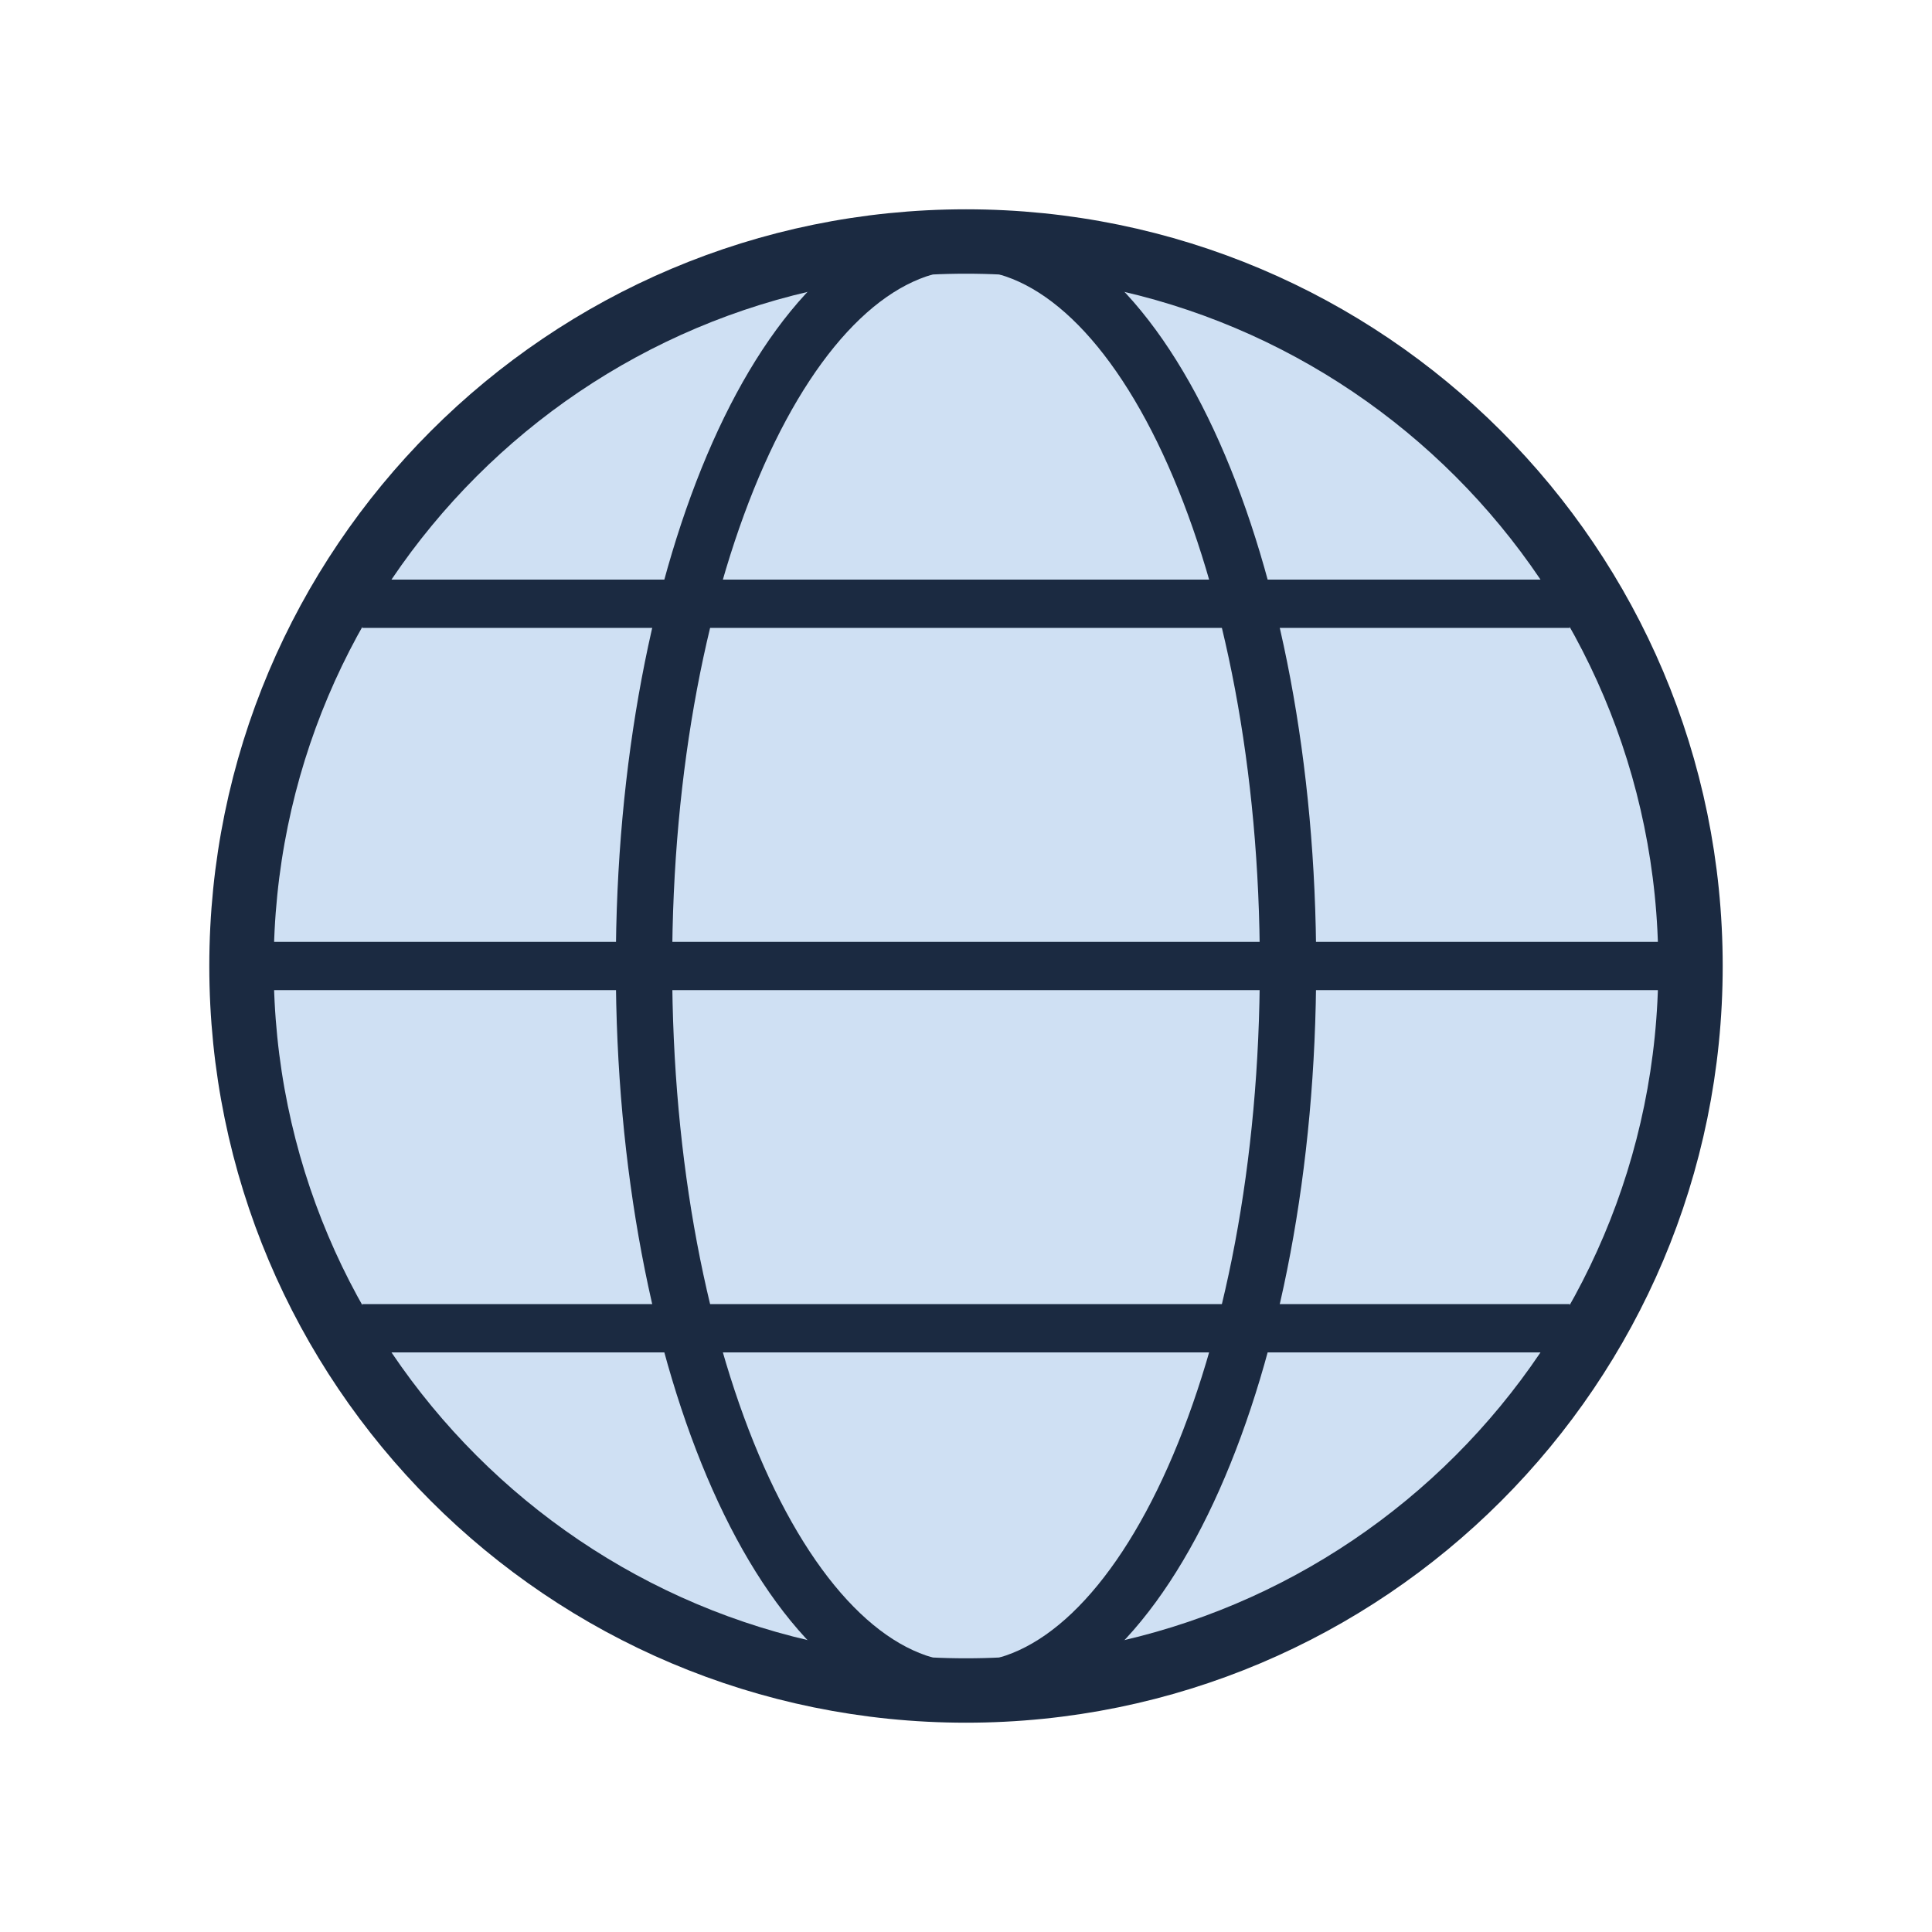
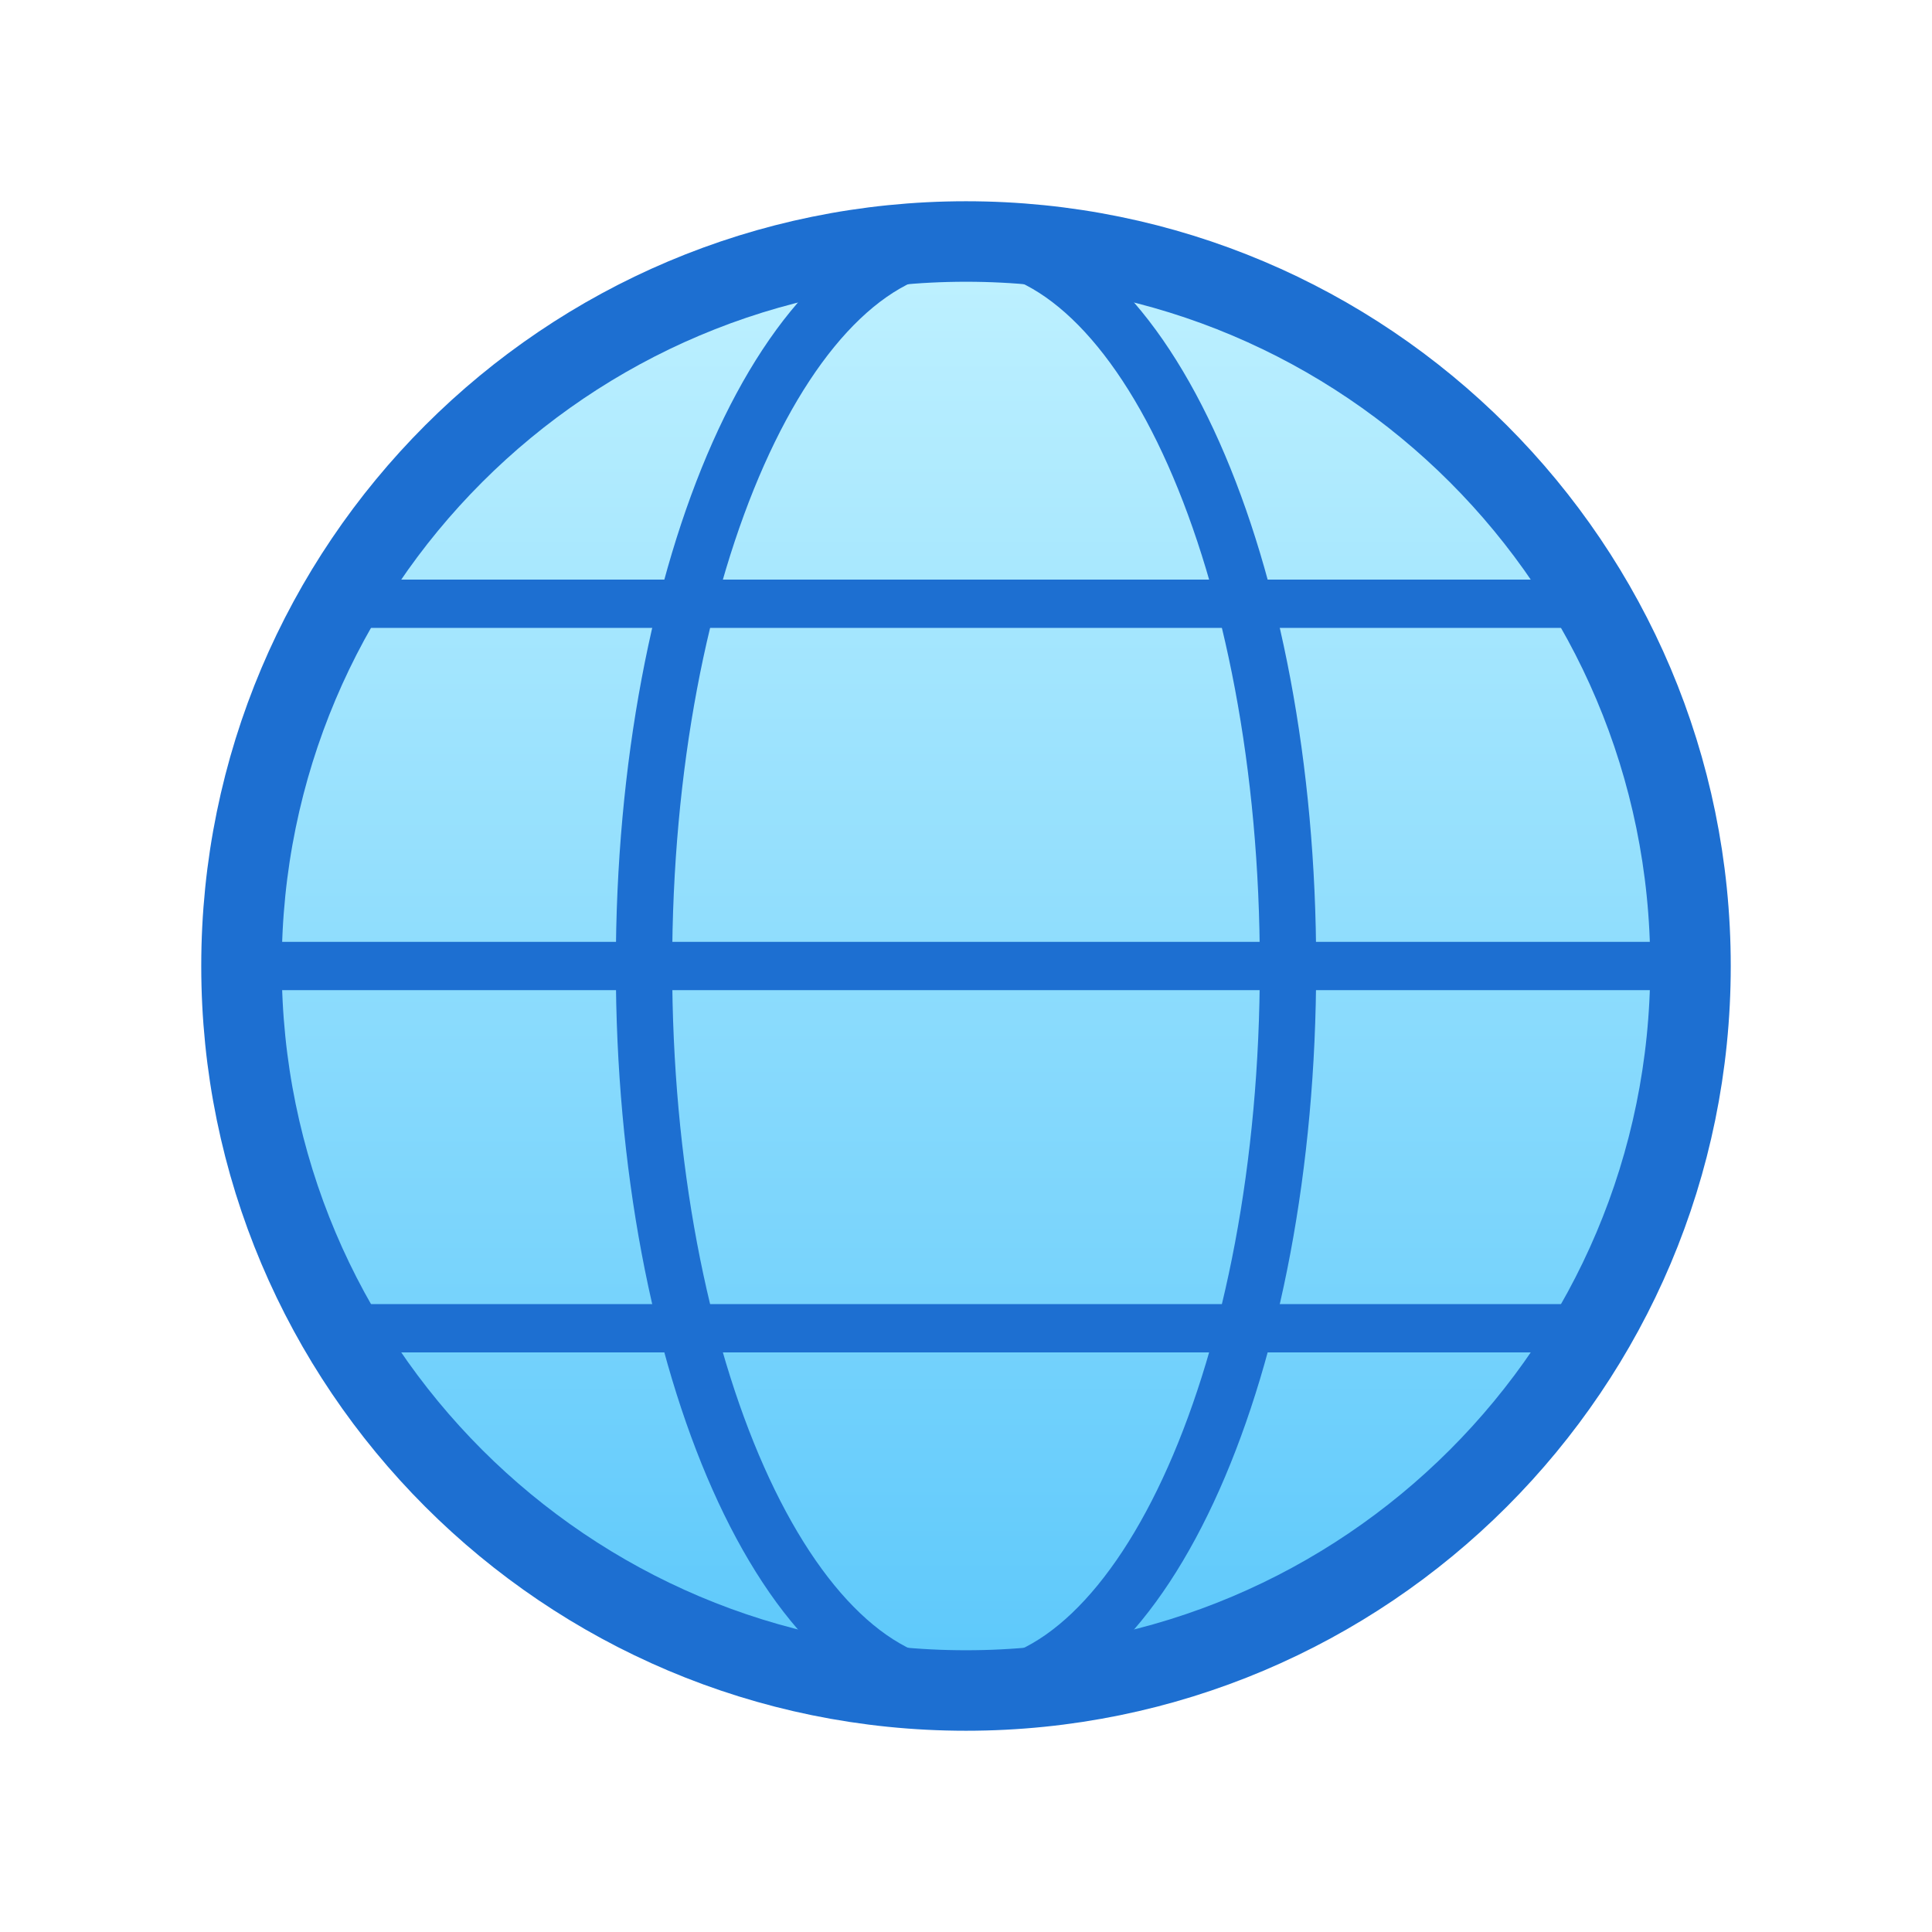
<svg xmlns="http://www.w3.org/2000/svg" viewBox="0 0 48 48" width="48" height="48">
-   <circle cx="24" cy="24" r="18" fill="#cfe0f3" stroke="#1b2a41" stroke-width="1.6" stroke-linejoin="round" stroke-linecap="round" />
-   <ellipse cx="24" cy="24" rx="8" ry="18" fill="none" stroke="#1b2a41" stroke-width="1.4" />
-   <path d="M6 24 H42 M9 15 H39 M9 33 H39" stroke="#1b2a41" stroke-width="1.2" fill="none" />
+   <defs>
+     <linearGradient id="gl" x1="0" y1="0" x2="0" y2="1">
+       <stop offset="0" stop-color="#bff1ff" />
+       <stop offset="1" stop-color="#5cc8fb" />
+     </linearGradient>
+     <linearGradient id="gm" x1="0" y1="0" x2="0" y2="1">
+       <stop offset="0" stop-color="#86dcff" />
+       <stop offset="1" stop-color="#2fa5f2" />
+     </linearGradient>
+     <linearGradient id="gd" x1="0" y1="0" x2="0" y2="1">
+       <stop offset="0" stop-color="#4fb9f8" />
+       <stop offset="1" stop-color="#1f86de" />
+     </linearGradient>
+   </defs>
+   <circle cx="24" cy="24" r="18" fill="url(#gl)" stroke="#1d6fd1" stroke-width="2" stroke-linejoin="round" stroke-linecap="round" />
+   <ellipse cx="24" cy="24" rx="8" ry="18" fill="none" stroke="#1d6fd1" stroke-width="1.4" />
+   <path d="M6 24 H42 M9 15 H39 M9 33 H39" stroke="#1d6fd1" stroke-width="1.2" fill="none" />
</svg>
